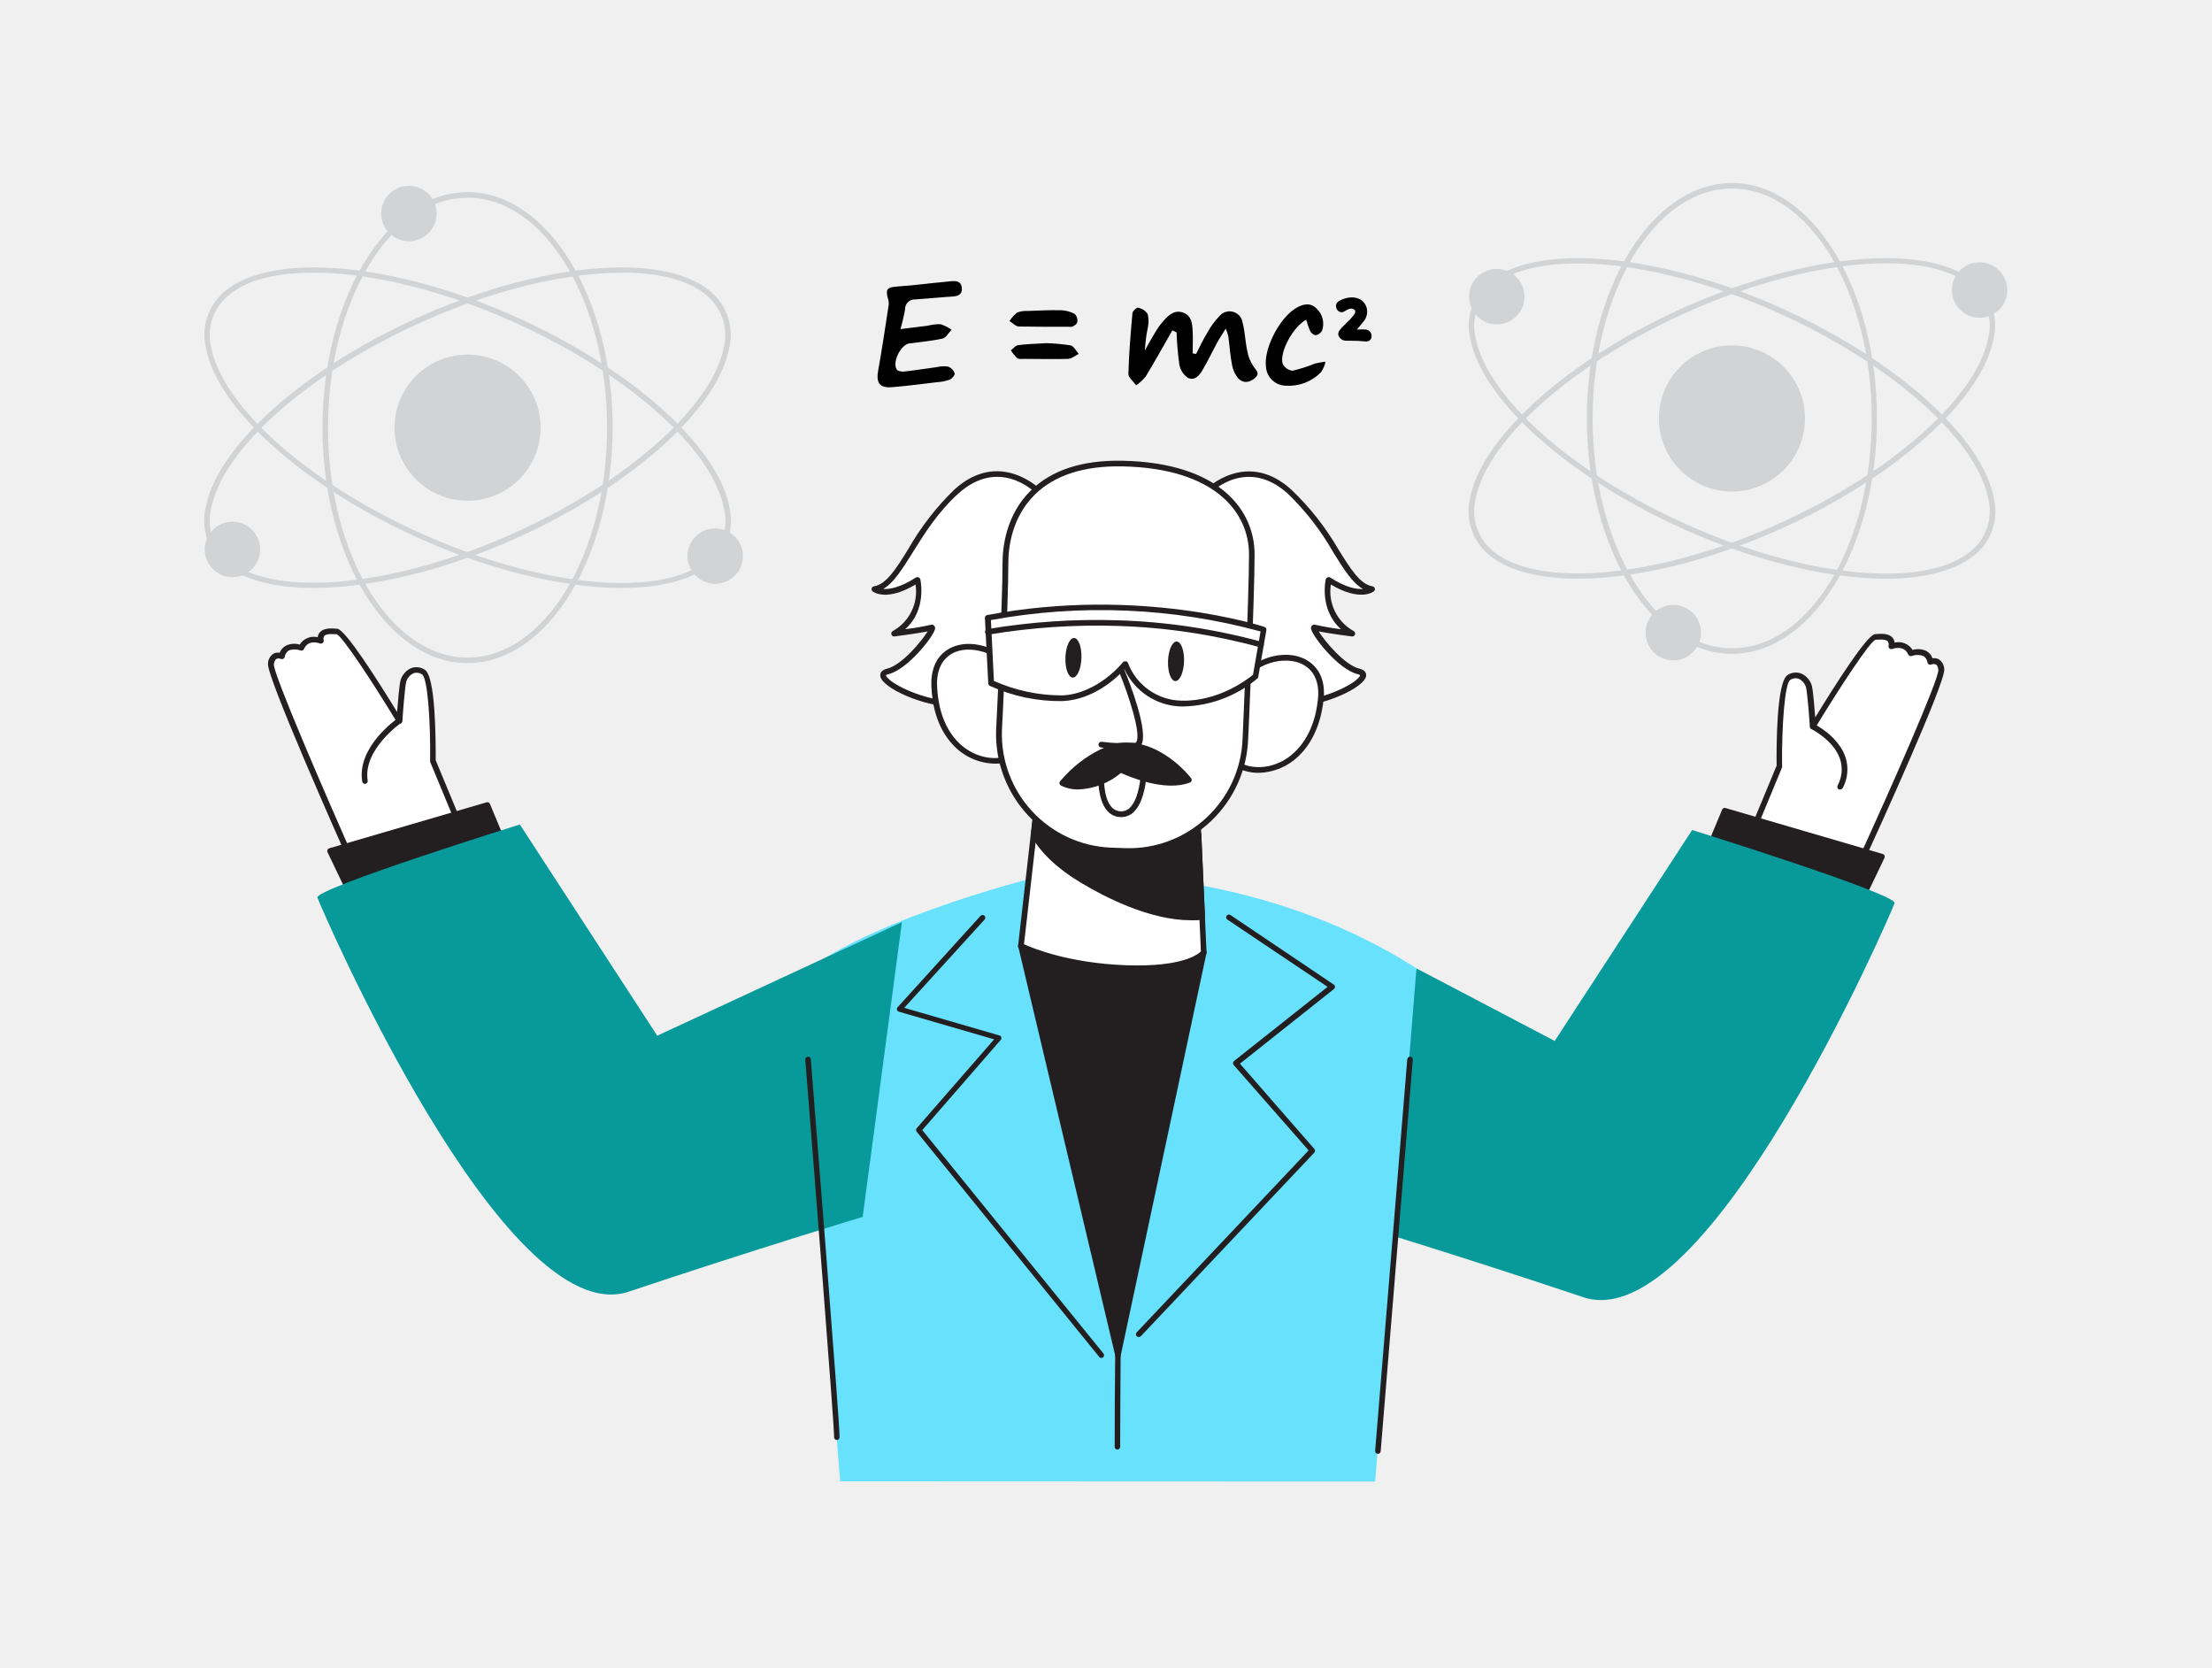
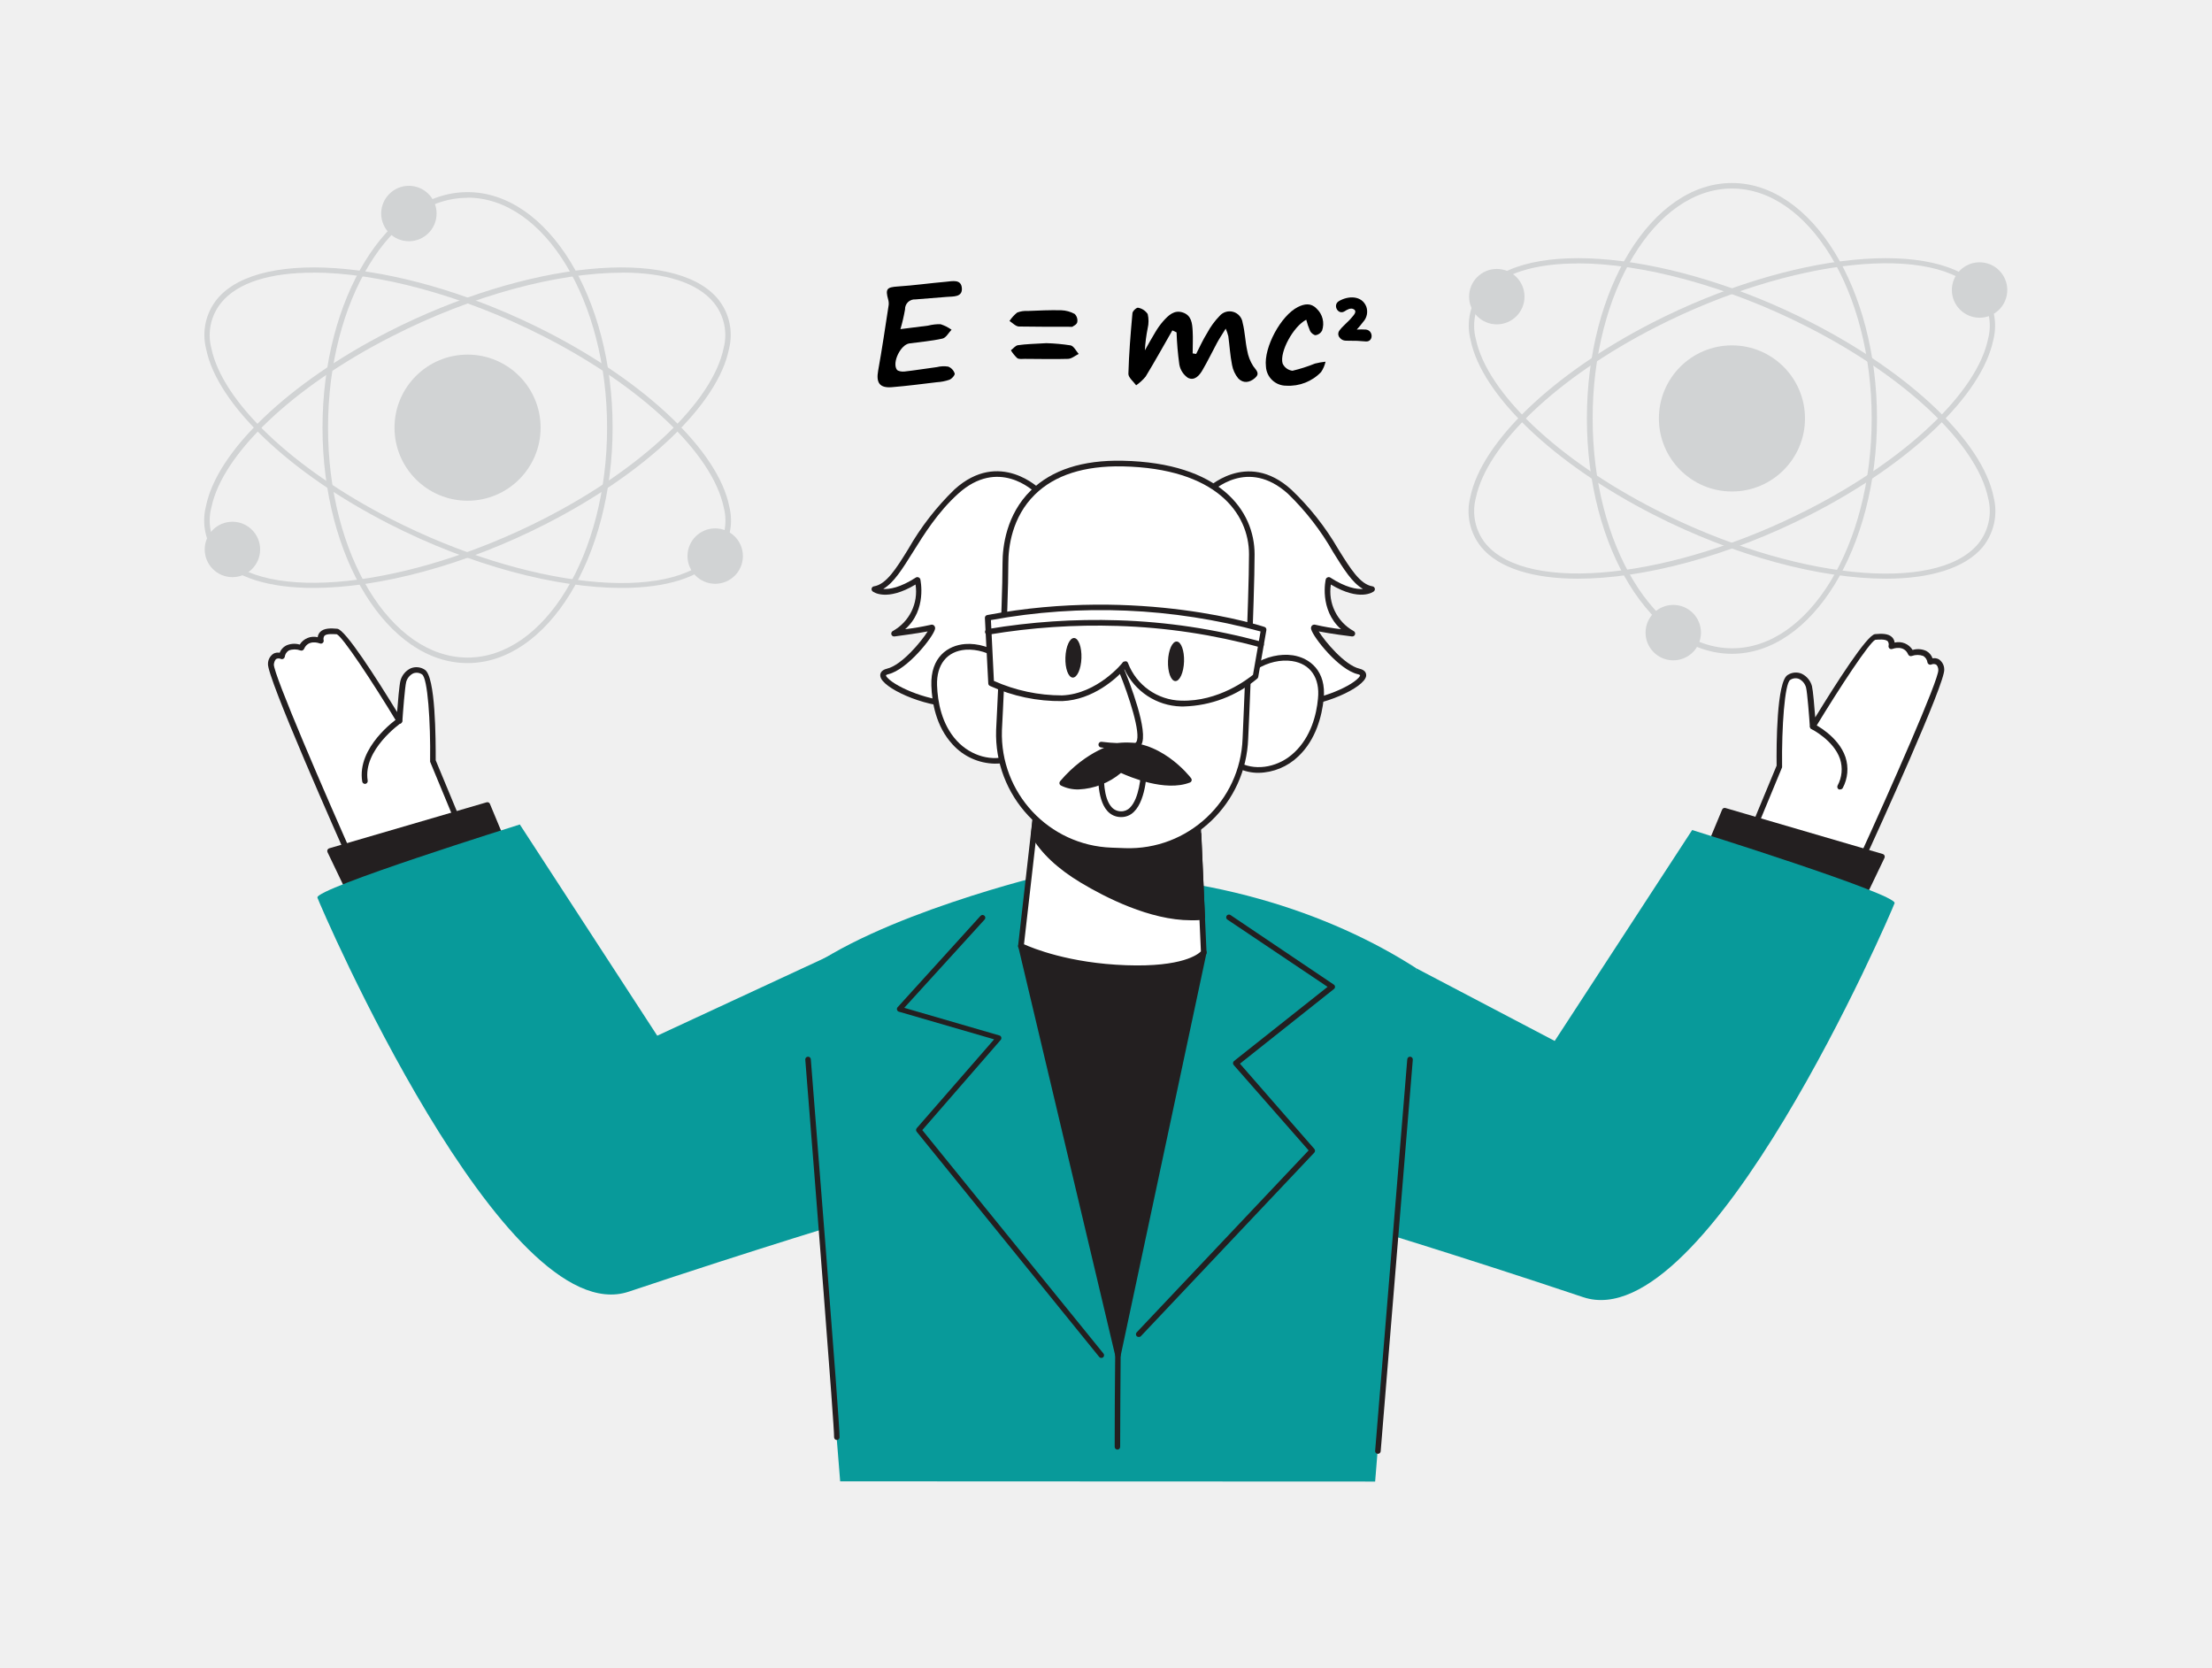
<svg xmlns="http://www.w3.org/2000/svg" viewBox="0 0 400 300" width="406" height="306" class="illustration styles_illustrationTablet__1DWOa">
  <g id="_465_science_flatline" data-name="#465_science_flatline">
    <path d="M317,149.34l4.79-11.55s-.21-14.92,1.72-16a2.45,2.45,0,0,1,3.62,1.69c.29,1.13.71,7.18.71,7.18s9.71-16.05,11.26-16.19,3.24-.14,3,1.69c0,0,2.53-1,3.52,1.27,0,0,2.95-1.13,3.52,1.55,0,0,1.69-.85,2,1.41s-14.47,34.41-14.47,34.41" fill="#fff" />
    <path d="M336.56,155.27a.54.54,0,0,1-.21-.05.52.52,0,0,1-.25-.69c5.64-12.31,14.55-32.47,14.41-34.13,0-.38-.17-.88-.47-1a1,1,0,0,0-.75,0,.53.53,0,0,1-.46,0,.52.52,0,0,1-.28-.35,1.63,1.63,0,0,0-.76-1.18,3,3,0,0,0-2.07,0,.52.52,0,0,1-.66-.27c-.75-1.74-2.64-1.08-2.86-1a.51.51,0,0,1-.69-.56,1,1,0,0,0-.14-.82c-.41-.44-1.71-.32-2.26-.27-1,.39-6.32,8.42-10.87,15.94a.52.52,0,0,1-.56.24.54.54,0,0,1-.4-.47c-.11-1.67-.46-6.2-.69-7.09a2.44,2.44,0,0,0-1.27-1.55,1.71,1.71,0,0,0-1.59.18c-1,.6-1.56,8.56-1.47,15.6a.45.45,0,0,1,0,.2l-4.78,11.55a.52.52,0,0,1-.68.27.51.51,0,0,1-.28-.67l4.75-11.45c-.05-3.69,0-15.22,2-16.39a2.7,2.7,0,0,1,2.51-.24,3.49,3.49,0,0,1,1.88,2.25c.19.79.45,3.77.59,5.66,3.75-6.12,9.36-14.93,10.82-15.06,1.14-.1,2.41-.15,3.11.59a1.67,1.67,0,0,1,.43.94,3,3,0,0,1,3.25,1.33,3.51,3.51,0,0,1,2.49.19,2.47,2.47,0,0,1,1.12,1.33,1.68,1.68,0,0,1,1.11.16,2.21,2.21,0,0,1,1,1.82c.28,2.29-12,29.3-14.51,34.69A.51.51,0,0,1,336.56,155.27Z" fill="#231f20" />
    <polygon points="306.62 158.44 311.88 145.81 340.33 154.12 333.27 168.85 306.62 158.44" fill="#231f20" />
    <path d="M333.27,169.35a.57.57,0,0,1-.18,0l-26.65-10.41a.5.5,0,0,1-.28-.27.53.53,0,0,1,0-.39l5.26-12.64a.49.49,0,0,1,.59-.28l28.46,8.32a.49.49,0,0,1,.31.27.51.51,0,0,1,0,.42l-7.06,14.73A.48.48,0,0,1,333.27,169.35Zm-26-11.18L333,168.22l6.61-13.78-27.47-8Z" fill="#231f20" />
    <path d="M256.14,174.36l25,13.12L306,149.34s37.16,11.6,36.6,13.23-33.79,78.79-56.31,71.24S244,220.29,244,220.29Z" fill="#089A9A" />
    <path d="M332.76,142a.46.46,0,0,1-.23,0,.52.52,0,0,1-.24-.69,6.12,6.12,0,0,0,.45-4.81c-1.15-3.39-5.13-5.39-5.17-5.41a.52.52,0,0,1,.46-.93c.18.09,4.41,2.21,5.69,6a7.14,7.14,0,0,1-.5,5.6A.51.51,0,0,1,332.76,142Z" fill="#231f20" />
    <path d="M83,148.34l-4.79-11.55s.21-14.92-1.72-16a2.45,2.45,0,0,0-3.62,1.69c-.29,1.13-.71,7.18-.71,7.18s-9.71-16.05-11.26-16.19-3.24-.14-3,1.69c0,0-2.53-1-3.52,1.27,0,0-3-1.13-3.52,1.55,0,0-1.69-.85-2,1.41s15.23,37,15.23,37" fill="#fff" />
    <path d="M64.2,156.85a.53.53,0,0,1-.47-.31c-2.6-5.82-15.55-35-15.27-37.27a2.21,2.21,0,0,1,1-1.82,1.68,1.68,0,0,1,1.11-.16A2.47,2.47,0,0,1,51.71,116a3.51,3.51,0,0,1,2.49-.19,3,3,0,0,1,3.25-1.33,1.67,1.67,0,0,1,.43-.94c.7-.74,2-.69,3.11-.59,1.46.13,7.07,8.94,10.82,15.06.14-1.89.4-4.87.6-5.66a3.45,3.45,0,0,1,1.87-2.25,2.73,2.73,0,0,1,2.51.24c2,1.17,2,12.7,2,16.39l4.75,11.45a.51.51,0,0,1-.28.67.52.52,0,0,1-.68-.27L77.78,137a.45.45,0,0,1,0-.2c.09-7-.44-15-1.47-15.6a1.71,1.71,0,0,0-1.59-.18,2.44,2.44,0,0,0-1.27,1.55c-.23.89-.58,5.42-.69,7.09a.54.54,0,0,1-.4.47.52.52,0,0,1-.56-.24c-4.55-7.52-9.88-15.55-10.91-15.95-.51,0-1.81-.16-2.22.28a1,1,0,0,0-.14.83.49.49,0,0,1-.18.47.5.5,0,0,1-.51.08c-.22-.08-2.11-.74-2.86,1a.52.52,0,0,1-.66.27,3,3,0,0,0-2.08,0,1.6,1.6,0,0,0-.75,1.17.52.52,0,0,1-.28.35.53.53,0,0,1-.46,0,1,1,0,0,0-.75,0c-.31.17-.43.66-.48,1-.11,1.7,9.26,23.43,15.19,36.72a.51.51,0,0,1-.26.68A.54.54,0,0,1,64.2,156.85Z" fill="#231f20" />
    <polygon points="93.38 157.44 88.13 144.81 59.67 153.12 66.73 167.85 93.38 157.44" fill="#231f20" />
    <path d="M66.73,168.35a.48.48,0,0,1-.45-.28l-7.06-14.73a.51.51,0,0,1,0-.42.49.49,0,0,1,.31-.27L88,144.33a.49.49,0,0,1,.59.28l5.26,12.64a.53.53,0,0,1,0,.39.5.5,0,0,1-.28.27L66.91,168.32A.57.57,0,0,1,66.73,168.35Zm-6.36-14.91L67,167.22l25.75-10.05-4.89-11.76Z" fill="#231f20" />
    <path d="M187.76,88.15s-6.95-7.14-14.83,0S162.79,105,158.1,105.79c0,0,2.33,1.88,7.83-1.69,0,0,1.55,6.5-4.27,9.73,0,0,5.64-.72,6.76-1.1s-4.13,7-7.88,7.93,5.82,6.14,12.39,5.86S191.82,106.16,191.1,99,187.76,88.15,187.76,88.15Z" fill="#fff" />
    <path d="M172.44,127.05c-5.42,0-13-3.41-13.25-5.54-.05-.31,0-1.06,1.23-1.35,2.67-.64,6.27-5,7.33-6.73-1.92.38-5.83.88-6,.91a.52.52,0,0,1-.56-.35.54.54,0,0,1,.24-.62,8.17,8.17,0,0,0,4.13-8.42c-5.28,3.16-7.66,1.32-7.77,1.24a.53.53,0,0,1-.17-.53.5.5,0,0,1,.42-.38c2.23-.36,4-3.17,6.19-6.72a48.46,48.46,0,0,1,8.37-10.8c8.16-7.38,15.47-.05,15.55,0l.05.06c.11.16,2.71,4,3.44,11.13.52,5.18-5.29,16.2-10.83,22.59-2.11,2.43-5.18,5.36-7.84,5.47Zm-3.95-14.85a.61.61,0,0,1,.41.16.66.66,0,0,1,.16.71c-.39,1.46-5,7.27-8.4,8.09-.38.09-.45.2-.45.2s0,.2.3.48c1.66,1.78,7.87,4.36,12.4,4.17,1.78-.08,4.3-1.89,7.1-5.11,5.88-6.79,11-17.39,10.58-21.82a24.85,24.85,0,0,0-3.23-10.61c-.56-.55-6.86-6.48-14.09.06-3.69,3.33-6.18,7.35-8.19,10.57-1.88,3-3.44,5.54-5.37,6.65,1.14.08,3.07-.23,5.94-2.08a.52.52,0,0,1,.47,0,.53.53,0,0,1,.31.36c0,.06,1.25,5.48-2.75,9a46.1,46.1,0,0,0,4.58-.78A.68.68,0,0,1,168.49,112.2Z" fill="#231f20" />
    <path d="M218.41,88.15s6.94-7.14,14.83,0,10.13,16.89,14.83,17.64c0,0-2.33,1.88-7.83-1.69,0,0-1.56,6.5,4.26,9.73,0,0-5.63-.72-6.76-1.1s4.13,7,7.89,7.93-5.82,6.14-12.39,5.86S214.34,106.16,215.06,99,218.41,88.15,218.41,88.15Z" fill="#fff" />
    <path d="M233.72,127.05h-.5c-2.66-.11-5.73-3-7.84-5.47C219.83,115.18,214,104.16,214.55,99c.72-7.18,3.33-11,3.44-11.13l0-.06c.07-.08,7.38-7.41,15.54,0A48.23,48.23,0,0,1,242,98.56c2.21,3.55,3.95,6.36,6.19,6.72a.53.53,0,0,1,.42.38.52.52,0,0,1-.18.53c-.1.08-2.49,1.91-7.77-1.24a8.19,8.19,0,0,0,4.13,8.42.52.52,0,0,1,.24.62.53.53,0,0,1-.56.35c-.19,0-4.1-.53-6-.91,1.07,1.75,4.67,6.09,7.34,6.73,1.24.29,1.27,1,1.23,1.35C246.68,123.64,239.15,127.05,233.72,127.05ZM218.81,88.47a24.71,24.71,0,0,0-3.24,10.61c-.44,4.43,4.7,15,10.59,21.82,2.79,3.22,5.31,5,7.1,5.11,4.53.19,10.74-2.39,12.39-4.17a1,1,0,0,0,.31-.49h0a1,1,0,0,0-.45-.19c-3.44-.82-8-6.63-8.4-8.09a.68.68,0,0,1,.15-.71.65.65,0,0,1,.65-.12,41.72,41.72,0,0,0,4.58.79c-4-3.57-2.77-9-2.75-9a.49.49,0,0,1,.31-.36.52.52,0,0,1,.47,0c2.86,1.85,4.79,2.16,5.94,2.08-1.94-1.11-3.5-3.62-5.38-6.65a47,47,0,0,0-8.19-10.57C225.64,82,219.37,87.92,218.81,88.47Z" fill="#231f20" />
-     <path d="M248.67,267.15l7.47-92.79c-15.38-9.91-38.41-18-66.75-17,0,0-31,7.36-44.84,18.29l7.38,91.46Z" fill="#68e1fd" />
+     <path d="M248.67,267.15l7.47-92.79c-15.38-9.91-38.41-18-66.75-17,0,0-31,7.36-44.84,18.29l7.38,91.46Z" fill="#089A9A" />
    <path d="M199.15,244.79a.48.48,0,0,1-.38-.18l-33-40.71a.5.5,0,0,1,0-.64l14-16.07-17.22-5a.49.49,0,0,1-.34-.34.47.47,0,0,1,.11-.47l15-16.53a.5.5,0,0,1,.71,0,.49.49,0,0,1,0,.7l-14.51,15.94,17.21,5a.46.46,0,0,1,.33.33.5.5,0,0,1-.1.47L166.78,203.6,199.54,244a.5.5,0,0,1-.07.7A.56.56,0,0,1,199.15,244.79Z" fill="#231f20" />
    <path d="M205.9,241a.47.47,0,0,1-.34-.13.5.5,0,0,1,0-.71l31.08-32.89-13.55-15.44a.49.49,0,0,1-.12-.38.5.5,0,0,1,.18-.34l16.92-13.41L222,165.57a.5.5,0,1,1,.55-.83l18.64,12.55a.48.48,0,0,1,.22.39.48.48,0,0,1-.19.41l-17,13.5L237.67,207a.5.5,0,0,1,0,.67l-31.4,33.23A.51.51,0,0,1,205.9,241Z" fill="#231f20" />
    <path d="M184.62,170.33l17.54,74,15.53-72.81S196.15,172.77,184.62,170.33Z" fill="#231f20" />
    <path d="M202.16,244.79a.49.49,0,0,1-.48-.38l-17.55-74a.51.51,0,0,1,.13-.47.52.52,0,0,1,.46-.14c11.33,2.4,32.72,1.16,32.94,1.14a.55.55,0,0,1,.41.18.49.49,0,0,1,.11.42L202.65,244.4a.5.5,0,0,1-.48.39ZM185.28,171,202.14,242l14.93-70C213.46,172.2,195.74,173,185.28,171Z" fill="#231f20" />
    <path d="M222.86,125.71c1.79-9.13,17.11-10.86,16-.06-.39,3.71-1.71,7.45-4.41,10s-7,3.68-10.31,2" fill="#fff" />
    <path d="M227.58,139a8.34,8.34,0,0,1-3.69-.83.5.5,0,0,1-.23-.69.51.51,0,0,1,.69-.23c3,1.46,7,.65,9.72-1.95,3-2.83,4-6.84,4.26-9.71.39-3.75-1.36-6.3-4.69-6.8-4.09-.61-9.31,2.12-10.28,7a.51.51,0,0,1-.6.41.52.52,0,0,1-.41-.61c1.07-5.47,6.9-8.52,11.44-7.84,3,.46,6.11,2.78,5.57,7.93-.32,3-1.37,7.3-4.58,10.34A10.62,10.62,0,0,1,227.58,139Z" fill="#231f20" />
    <path d="M184.87,124.4c-1.15-9.24-16.32-12-15.94-1.18.13,3.73,1.19,7.56,3.71,10.3s6.69,4.16,10.15,2.75" fill="#fff" />
    <path d="M179.88,137.34a10.54,10.54,0,0,1-7.62-3.47c-3-3.25-3.74-7.58-3.84-10.63-.18-5.18,3-7.28,6.1-7.53,4.56-.36,10.18,3.09,10.87,8.62a.53.53,0,0,1-.45.58.53.53,0,0,1-.58-.45c-.62-5-5.64-8-9.76-7.72-3.36.27-5.28,2.69-5.15,6.46.1,2.88.8,7,3.57,10,2.56,2.79,6.5,3.87,9.57,2.61a.52.52,0,0,1,.39,1A8.18,8.18,0,0,1,179.88,137.34Z" fill="#231f20" />
    <path d="M184.62,170.33s7,3.58,19,4,14-2.85,14-2.85L217.4,165l-.66-15-.63-14-27.47-1-1.31,11.38-.41,3.69Z" fill="#fff" />
    <path d="M205.69,174.88c-.65,0-1.33,0-2.05,0-12-.41-19-3.9-19.26-4.05a.53.53,0,0,1-.28-.52l4-35.19a.54.54,0,0,1,.53-.46l27.47.95a.52.52,0,0,1,.5.49l1.58,35.4a.5.5,0,0,1-.07.29C218,171.89,216.06,174.88,205.69,174.88ZM185.17,170c1.5.68,8.15,3.43,18.5,3.79,10.18.36,13-2,13.49-2.5l-1.55-34.72-26.52-.92Z" fill="#231f20" />
    <path d="M186.92,150.2c2,3.41,5.3,6.14,8.75,8.22,5.8,3.48,14.52,7.47,21.73,6.62l-.66-15a67.2,67.2,0,0,1-15.84-.44c-4.63-.56-9.38-1.19-13.57-3.12Z" fill="#231f20" />
    <path d="M215.35,165.66c-7.41,0-15.53-4.17-19.93-6.81-4.17-2.51-7.17-5.33-8.93-8.4a.52.52,0,0,1-.06-.3l.4-3.69a.49.49,0,0,1,.25-.38.5.5,0,0,1,.46,0c4.24,1.95,9.11,2.55,13.42,3.08a66.22,66.22,0,0,0,15.73.44.46.46,0,0,1,.37.12.5.5,0,0,1,.18.35l.66,15a.5.5,0,0,1-.44.52A18.39,18.39,0,0,1,215.35,165.66Zm-27.92-15.57a23.86,23.86,0,0,0,8.5,7.91c4.62,2.77,13.41,7.26,20.95,6.59l-.61-14a67.93,67.93,0,0,1-15.44-.5c-4.16-.5-8.86-1.08-13.08-2.88Z" fill="#231f20" />
    <path d="M201,153.05l2.45.08a21.06,21.06,0,0,0,21.78-20.31s1.16-25.17,1.16-33.33S219.64,83.42,203,83.08s-21.18,10-21.18,18-1.16,30.19-1.16,30.19A21.07,21.07,0,0,0,201,153.05Z" fill="#fff" />
    <path d="M204.16,153.66h-.76l-2.45-.09h0a21.6,21.6,0,0,1-20.82-22.31c0-.23,1.16-22.24,1.16-30.17,0-3,.67-8.78,5.12-13.15,3.79-3.71,9.34-5.52,16.59-5.37,17.6.36,23.87,9,23.87,16.93s-1.14,33.1-1.16,33.35A21.6,21.6,0,0,1,204.16,153.66ZM201,152.53l2.46.09a20.57,20.57,0,0,0,21.24-19.82c0-.26,1.16-25.25,1.16-33.31,0-7.46-6-15.55-22.86-15.9-6.94-.13-12.26,1.57-15.84,5.08-4.19,4.1-4.82,9.54-4.82,12.41,0,8-1.15,30-1.16,30.22A20.56,20.56,0,0,0,201,152.53Z" fill="#231f20" />
    <path d="M199.15,138.48s-.72,7.9,3.52,8,4.23-8.72,4.23-8.72S201.73,137,199.15,138.48Z" fill="#fff" />
    <path d="M202.76,147h-.1a3.26,3.26,0,0,1-2.45-1.14c-2-2.28-1.59-7.24-1.57-7.45a.52.52,0,0,1,.26-.4c2.7-1.54,7.86-.78,8.08-.75a.52.52,0,0,1,.43.51c0,.25,0,6-2.37,8.29A3.19,3.19,0,0,1,202.76,147Zm-3.11-8.23c-.06,1-.15,4.73,1.34,6.4a2.25,2.25,0,0,0,1.7.79,2.15,2.15,0,0,0,1.63-.65c1.69-1.65,2-5.73,2.05-7.09C205.13,138.11,201.66,137.83,199.65,138.8Z" fill="#231f20" />
    <path d="M203.41,134.69a35,35,0,0,1-4.33-.28.52.52,0,0,1-.44-.58.51.51,0,0,1,.58-.44,33.35,33.35,0,0,0,6,.21.3.3,0,0,0,.26-.17c.92-1.48-1.4-8.5-3.07-12.57a.51.51,0,0,1,.28-.68.52.52,0,0,1,.67.28c.76,1.85,4.46,11.16,3,13.52a1.31,1.31,0,0,1-1.07.64C204.66,134.67,204,134.69,203.41,134.69Z" fill="#231f20" />
    <path d="M228.5,113.14s-22-7.39-49.89-2.14l.58,11.82a30.49,30.49,0,0,0,12.88,2.72c6.73-.26,11.43-6.17,11.43-6.17a11.12,11.12,0,0,0,10.06,7.14c7.72.25,13.46-4.91,13.46-4.91Z" fill="#fff" />
    <path d="M214.1,127h-.56a11.6,11.6,0,0,1-10.19-6.7c-1.45,1.57-5.64,5.51-11.26,5.73A30.62,30.62,0,0,1,179,123.28a.51.51,0,0,1-.29-.44L178.1,111a.51.51,0,0,1,.42-.53c27.71-5.22,49.92,2.07,50.14,2.15a.51.51,0,0,1,.34.58l-1.47,8.46a.52.52,0,0,1-.16.29A21.62,21.62,0,0,1,214.1,127Zm-10.6-8.18h.08a.5.5,0,0,1,.4.34,10.56,10.56,0,0,0,9.6,6.79c6.78.21,12.07-3.93,13-4.67l1.37-7.84a110,110,0,0,0-48.76-2.06l.54,11A30.2,30.2,0,0,0,192.05,125c6.4-.25,11-5.92,11-6A.53.53,0,0,1,203.5,118.86Z" fill="#231f20" />
    <ellipse cx="212.66" cy="118.84" rx="3.58" ry="1.45" transform="translate(86.51 327.24) rotate(-88.01)" fill="#231f20" />
    <ellipse cx="194.1" cy="118.19" rx="3.58" ry="1.45" transform="translate(69.25 308.08) rotate(-88.01)" fill="#231f20" />
    <path d="M228,116.3l-.15,0a110.37,110.37,0,0,0-25.74-3.86A118.41,118.41,0,0,0,178.84,114a.52.52,0,1,1-.21-1,119,119,0,0,1,23.54-1.58,111.15,111.15,0,0,1,26,3.9.51.51,0,0,1,.35.64A.52.52,0,0,1,228,116.3Z" fill="#231f20" />
    <path d="M202.07,261.37h0a.5.5,0,0,1-.5-.5q0-8.3.09-16.58a.51.51,0,0,1,.5-.49h0a.49.49,0,0,1,.49.5q-.07,8.28-.09,16.57A.5.5,0,0,1,202.07,261.37Z" fill="#231f20" />
    <path d="M202.16,134.17a19.9,19.9,0,0,0-10.09,6.72s4.31,2.5,10.6-2.41c0,0,7.54,3.72,12.36,1.85C215,140.33,209.44,133.08,202.16,134.17Z" fill="#231f20" />
    <path d="M195.07,142a6.72,6.72,0,0,1-3.25-.72.5.5,0,0,1-.13-.75c4.8-5.69,10.15-6.84,10.37-6.89h0c7.48-1.12,13.1,6,13.33,6.34a.5.5,0,0,1,.09.44.49.49,0,0,1-.3.33c-4.49,1.75-11-1.06-12.47-1.73A12.75,12.75,0,0,1,195.07,142Zm-2.18-1.34c1.31.46,4.78,1.05,9.48-2.61a.49.49,0,0,1,.52-.06c.07,0,6.71,3.27,11.28,2.05-1.46-1.62-6.19-6.26-11.92-5.42A19.54,19.54,0,0,0,192.89,140.7Z" fill="#231f20" />
    <path d="M163.1,166l-44.25,20.53L94,148.34s-37.16,11.6-36.6,13.23,33.79,78.79,56.31,71.24S156,219.29,156,219.29Z" fill="#089A9A" />
    <path d="M66,141a.51.51,0,0,1-.5-.43c-1-6.2,6.1-11.21,6.41-11.42a.53.53,0,0,1,.72.13.52.52,0,0,1-.14.72c-.06.05-6.9,4.84-6,10.4a.52.52,0,0,1-.42.6Z" fill="#231f20" />
    <path d="M151.29,259.63h0a.5.5,0,0,1-.46-.53c.08-1.37-3.37-45.23-5.21-68.23a.5.5,0,0,1,1-.08c.21,2.72,5.32,66.67,5.2,68.38A.5.5,0,0,1,151.29,259.63Z" fill="#231f20" />
    <path d="M249.12,262.13h0a.49.49,0,0,1-.45-.54l5.81-70.8a.5.5,0,0,1,1,.08l-5.81,70.81A.49.49,0,0,1,249.12,262.13Z" fill="#231f20" />
    <path d="M84.55,119.16c-14.46,0-26.23-19.1-26.23-42.57S70.09,34,84.55,34s26.23,19.09,26.23,42.56S99,119.16,84.55,119.16Zm0-84.13C70.64,35,59.32,53.67,59.32,76.59s11.32,41.57,25.23,41.57,25.23-18.65,25.23-41.57S98.46,35,84.55,35Z" fill="#d1d3d4" />
    <path d="M56.69,105.57c-8,0-14.26-1.85-17.45-5.69a10.29,10.29,0,0,1-2-9.07c2-10,15-22.36,33-31.57,25-12.77,51.69-15.43,59.58-5.93a10.29,10.29,0,0,1,2,9.07c-2,10-15,22.36-33,31.57h0C84,101.55,68.46,105.57,56.69,105.57Zm55.77-57c-11.56,0-26.93,4-41.73,11.58C53,69.2,40.22,81.33,38.23,91A9.31,9.31,0,0,0,40,99.24c7.61,9.16,33.79,6.38,58.36-6.18l.23.44-.23-.44c17.76-9.08,30.52-21.2,32.5-30.88A9.31,9.31,0,0,0,129.09,54C126.07,50.3,120.1,48.55,112.46,48.55Z" fill="#d1d3d4" />
    <path d="M112.41,105.57c-11.77,0-27.26-4-42.13-11.62-18-9.21-31-21.6-33-31.57a10.29,10.29,0,0,1,2-9.07c7.89-9.5,34.62-6.84,59.59,5.93,18,9.21,31,21.6,33,31.57a10.29,10.29,0,0,1-2,9.07C126.67,103.72,120.4,105.57,112.41,105.57Zm-55.77-57C49,48.55,43,50.3,40,54a9.31,9.31,0,0,0-1.78,8.23c2,9.68,14.74,21.8,32.5,30.88h0c24.58,12.56,50.76,15.33,58.36,6.18A9.31,9.31,0,0,0,130.87,91c-2-9.68-14.74-21.81-32.5-30.88C83.58,52.56,68.2,48.55,56.64,48.55Z" fill="#d1d3d4" />
    <circle cx="84.55" cy="76.59" r="13.21" fill="#d1d3d4" />
    <circle cx="73.94" cy="37.87" r="5.01" fill="#d1d3d4" />
    <circle cx="42.03" cy="98.61" r="5.01" fill="#d1d3d4" />
    <circle cx="129.33" cy="99.81" r="5.01" fill="#d1d3d4" />
    <path d="M313.19,117.48c-14.46,0-26.23-19.09-26.23-42.56s11.77-42.57,26.23-42.57,26.23,19.1,26.23,42.57S327.66,117.48,313.19,117.48Zm0-84.13C299.28,33.35,288,52,288,74.92s11.32,41.56,25.23,41.56,25.23-18.64,25.23-41.56S327.11,33.35,313.19,33.35Z" fill="#d1d3d4" />
    <path d="M341.05,103.9c-11.76,0-27.26-4-42.13-11.62-18-9.21-31-21.61-33-31.58a10.29,10.29,0,0,1,2-9.07c7.89-9.49,34.62-6.83,59.59,5.93,18,9.21,31,21.61,33,31.57a10.34,10.34,0,0,1-2,9.08C355.31,102,349,103.9,341.05,103.9Zm-55.77-57c-7.63,0-13.6,1.75-16.63,5.39a9.35,9.35,0,0,0-1.78,8.23c2,9.69,14.75,21.81,32.5,30.88C324,104,350.13,106.72,357.73,97.57a9.36,9.36,0,0,0,1.79-8.23c-2-9.69-14.75-21.81-32.51-30.89h0C312.22,50.89,296.84,46.88,285.28,46.88Z" fill="#d1d3d4" />
    <path d="M285.33,103.9c-8,0-14.26-1.86-17.45-5.69a10.31,10.31,0,0,1-2-9.08c2.05-10,15-22.36,33-31.57h0c25-12.76,51.7-15.42,59.58-5.93a10.33,10.33,0,0,1,2,9.07c-2.05,10-15,22.37-33,31.58C312.6,99.88,297.1,103.9,285.33,103.9ZM299.14,58l.23.44c-17.75,9.08-30.51,21.2-32.5,30.89a9.36,9.36,0,0,0,1.78,8.23c7.61,9.15,33.79,6.38,58.36-6.19,17.76-9.07,30.52-21.19,32.51-30.88a9.35,9.35,0,0,0-1.79-8.23c-7.6-9.15-33.78-6.38-58.36,6.18Z" fill="#d1d3d4" />
    <circle cx="313.19" cy="74.92" r="13.21" fill="#d1d3d4" />
    <circle cx="302.58" cy="113.65" r="5.01" fill="#d1d3d4" />
    <circle cx="270.67" cy="52.9" r="5.01" fill="#d1d3d4" />
    <circle cx="357.97" cy="51.7" r="5.01" fill="#d1d3d4" />
    <path d="M212,59c-1.6,2.79-3.16,5.6-4.83,8.35a8.42,8.42,0,0,1-1.72,1.58c-.49-.69-1.41-1.4-1.4-2.08.1-3.65.4-7.3.73-10.94,0-.4.8-1.12,1.06-1a2.68,2.68,0,0,1,1.7,1.13,5.56,5.56,0,0,1,0,2.57,27.85,27.85,0,0,0-.51,4c.62-1.09,1.21-2.19,1.87-3.26a13.11,13.11,0,0,1,1.43-2c.95-1.06,2-2.12,3.58-1.58s1.68,2,1.76,3.32,0,2.71,0,4.07l.63.1c.65-1.27,1.23-2.58,2-3.8a13.46,13.46,0,0,1,2.24-3.07,2.38,2.38,0,0,1,4.17,1.24c.42,1.62.46,3.34.82,5a7.55,7.55,0,0,0,1.1,2.84c.54.76,1.28,1.31.3,2.15s-2.08,1-3,.08a5.32,5.32,0,0,1-1.14-2.46c-.34-1.71-.44-3.46-.67-5.18a8.76,8.76,0,0,0-.47-1.38c-.67,1.08-1.16,1.81-1.58,2.59-.88,1.63-1.68,3.31-2.62,4.91-.57,1-1.46,2-2.65,1.39a3.7,3.7,0,0,1-1.54-2.4,56,56,0,0,1-.5-5.81Z" />
    <path d="M162.83,58.77l5-.63a8.34,8.34,0,0,1,2.24-.26,7.27,7.27,0,0,1,2,1c-.54.56-1,1.46-1.64,1.6-2,.45-4,.6-6,.88-1.56.22-3.14,3.43-2.26,4.73.2.3.92.4,1.37.35,2-.22,3.92-.55,5.88-.8a5.11,5.11,0,0,1,2.05-.09,2,2,0,0,1,1.17,1.25c.07.29-.55,1-1,1.14a8.41,8.41,0,0,1-2.21.43c-2.71.32-5.42.68-8.15.9-2.22.18-2.88-.8-2.48-3,.71-3.94,1.29-7.9,1.9-11.85a2.53,2.53,0,0,0-.09-1c-.54-1.94-.23-2.23,1.76-2.36,2.9-.19,5.78-.6,8.67-.85,1.16-.1,2.82-.55,2.9,1.23.06,1.56-1.53,1.41-2.67,1.5-1.92.16-3.83.32-5.74.46a1.75,1.75,0,0,0-1.87,1.81A33,33,0,0,1,162.83,58.77Z" />
    <path d="M236.21,57.07c-2.32,1.19-4.85,5.81-4.28,7.9a2.25,2.25,0,0,0,1.79,1.33A28,28,0,0,0,237.79,65a13.38,13.38,0,0,1,1.91-.34,5.46,5.46,0,0,1-.81,1.88A8.05,8.05,0,0,1,232.6,69a3.66,3.66,0,0,1-3.68-3.49c-.4-3.42,2.69-9.18,5.77-10.73,1.17-.59,2.37-.79,3.38.27a3.75,3.75,0,0,1,1,4,1.6,1.6,0,0,1-1.16.82c-.32,0-.83-.4-1-.76A13.44,13.44,0,0,1,236.21,57.07Z" />
    <path d="M193.91,58.35c-3.5,0-6.57,0-9.64-.05-.58,0-1.15-.64-1.72-1a6.75,6.75,0,0,1,1.38-1.52,4.38,4.38,0,0,1,1.87-.29c2-.08,4.07-.18,6.11-.13a5.43,5.43,0,0,1,2.43.67,1.66,1.66,0,0,1,.46,1.5C194.69,58,194,58.24,193.91,58.35Z" />
    <path d="M189.22,61.31a34.32,34.32,0,0,1,4.37.4c.57.11,1,1,1.47,1.55-.64.31-1.27.87-1.93.89-2.6.08-5.21,0-7.82,0-.46,0-1,.1-1.36-.13a6.8,6.8,0,0,1-1.15-1.42c.43-.32.82-.86,1.28-.92C185.56,61.46,187.07,61.44,189.22,61.31Z" />
    <path d="M247,58.85a13.07,13.07,0,0,0-1.66,0l.06-.06c.38-.41.74-.85,1.08-1.3a2.74,2.74,0,0,0,.6-2.76c-.82-2.12-3.36-2-5-1-1.14.73-.09,2.55,1.06,1.82.46-.3,1.1-.68,1.64-.38.71.4,0,1.09-.35,1.51-.7.86-1.66,1.53-2.28,2.43a1,1,0,0,0,0,1.06c.5.68.93.71,1.74.7A26.59,26.59,0,0,1,247,61C248.38,61.08,248.37,59,247,58.85Z" />
  </g>
</svg>
